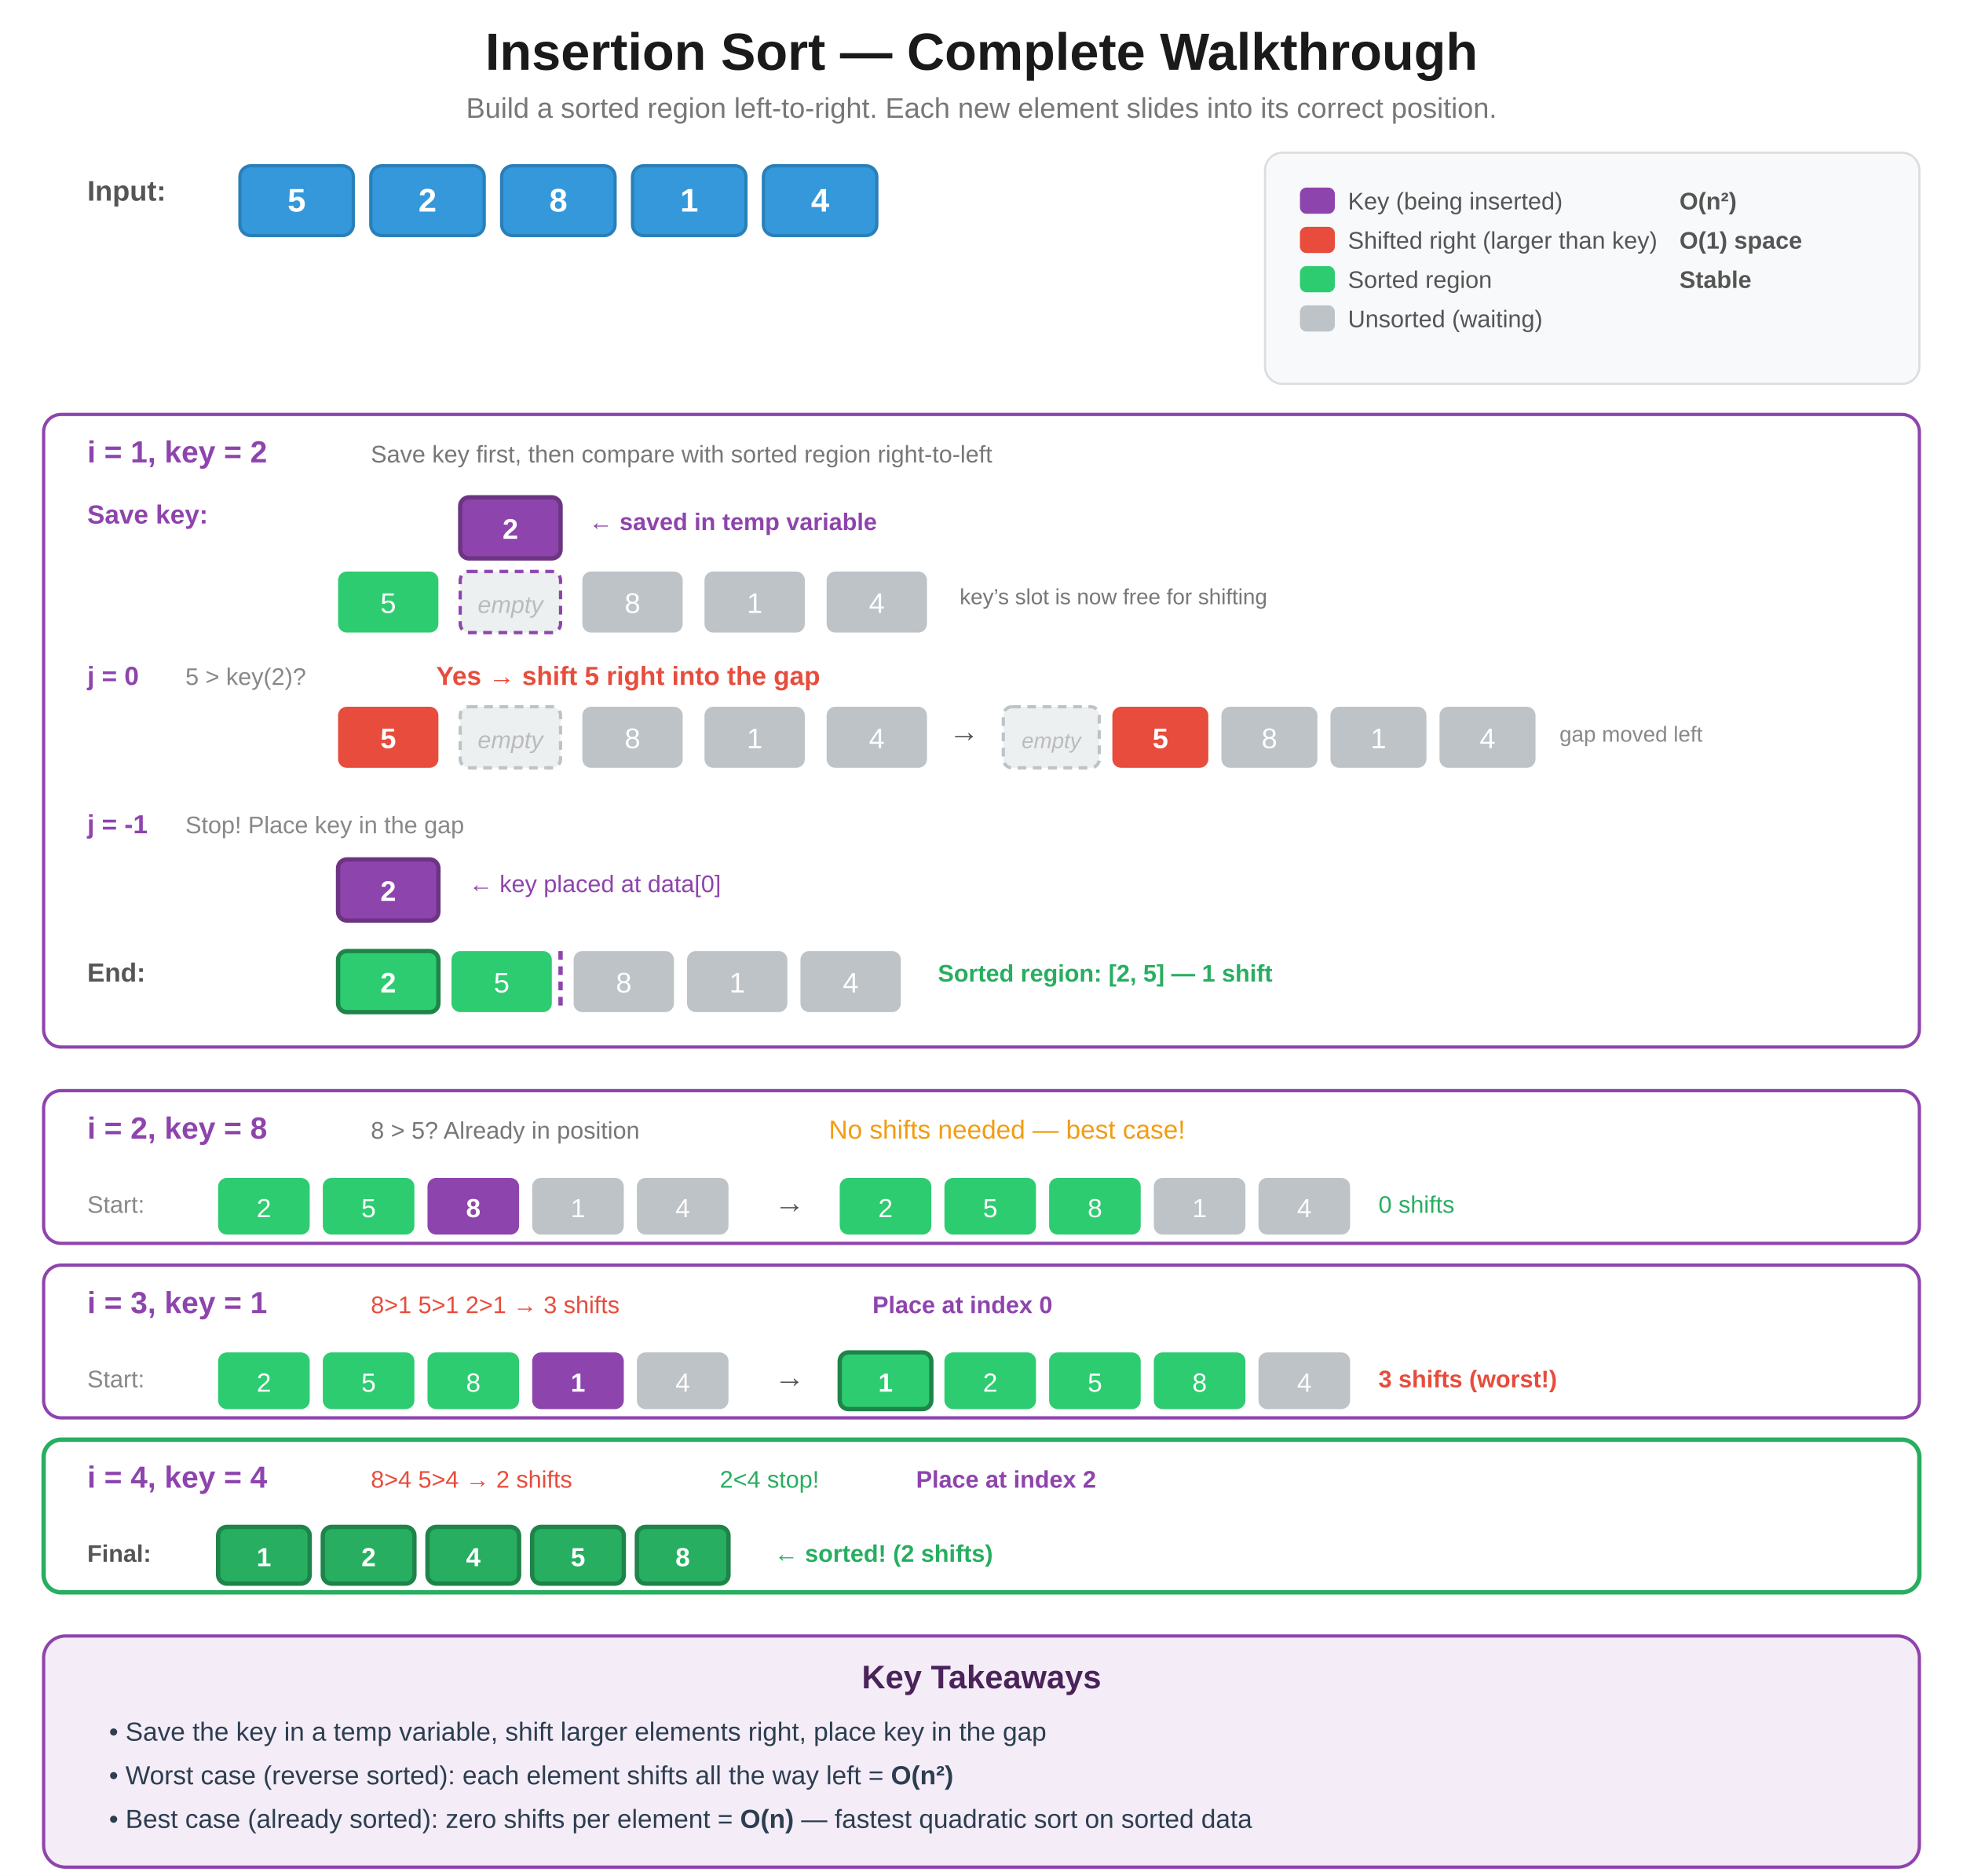
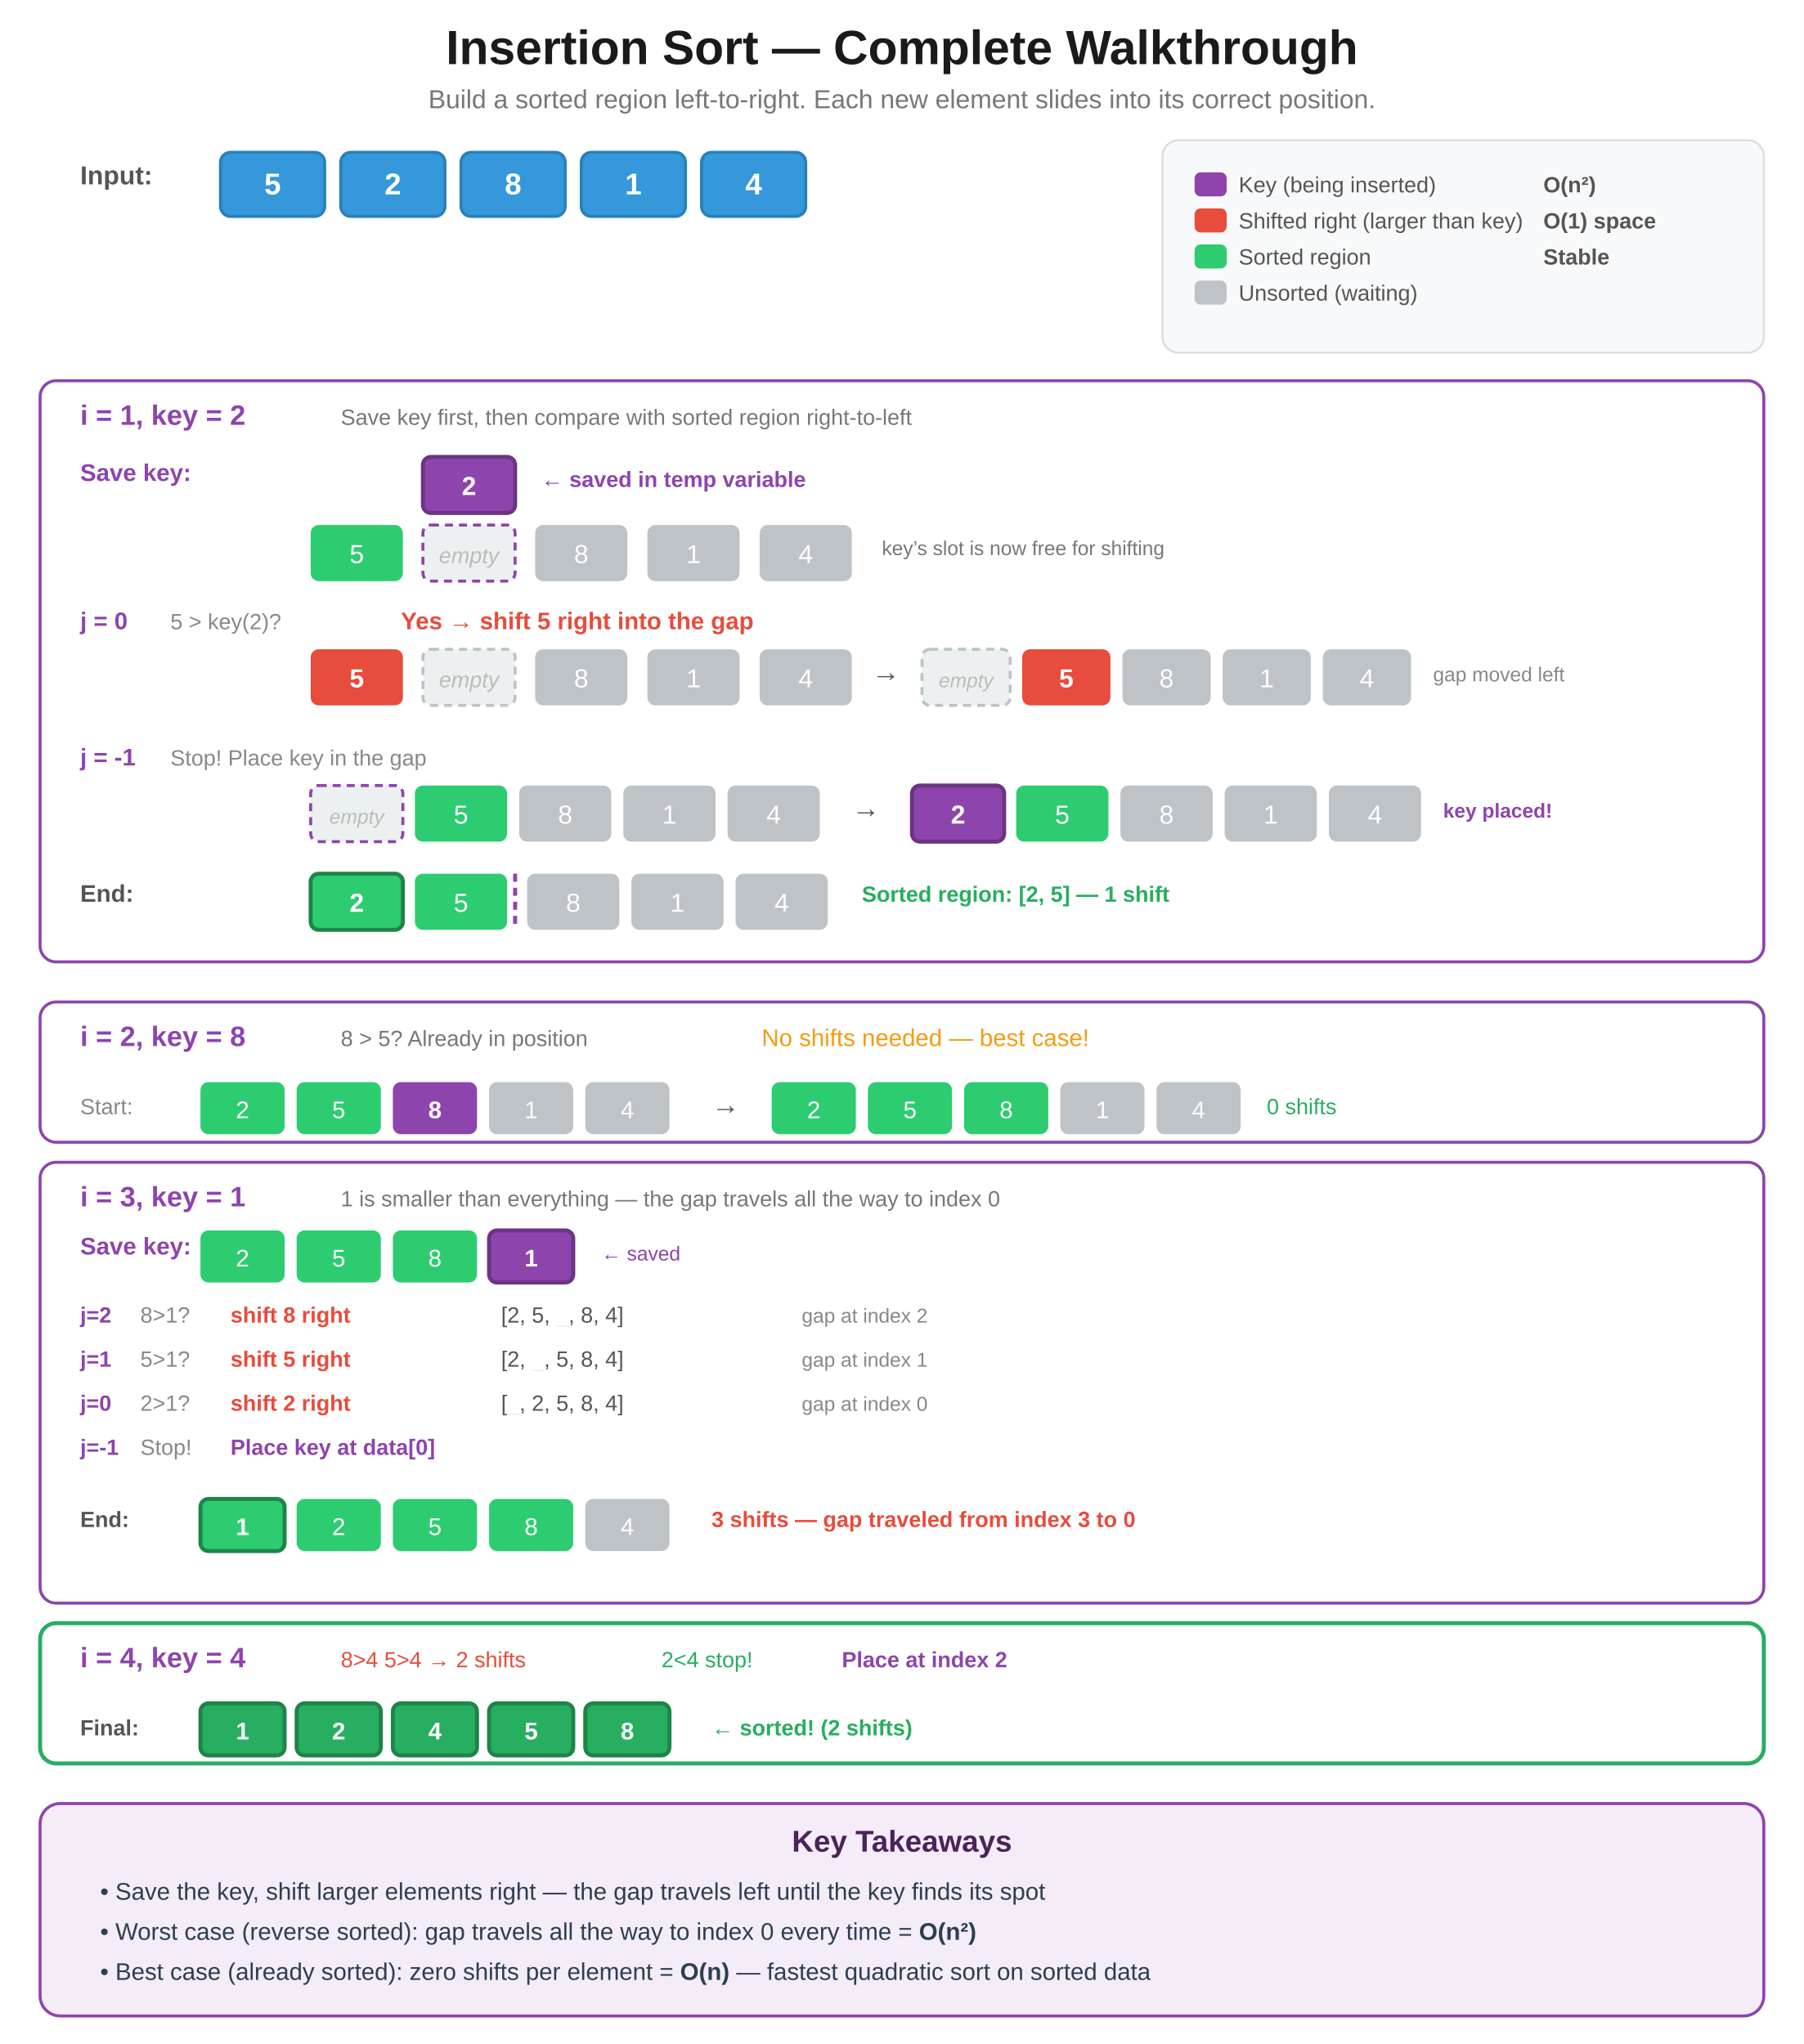
- <svg xmlns="http://www.w3.org/2000/svg" viewBox="0 0 900 860" font-family="'Segoe UI', Arial, sans-serif">
+ <svg xmlns="http://www.w3.org/2000/svg" viewBox="0 0 900 1020" font-family="'Segoe UI', Arial, sans-serif">
  <rect width="100%" height="100%" fill="white" />
  <text x="450" y="32" text-anchor="middle" fill="#1a1a1a" font-size="24" font-weight="bold">Insertion Sort — Complete Walkthrough</text>
  <text x="450" y="54" text-anchor="middle" fill="#777" font-size="13">Build a sorted region left-to-right. Each new element slides into its correct position.</text>
  <rect x="580" y="70" width="300" height="106" rx="8" fill="#f8f9fa" stroke="#ddd" stroke-width="1" />
  <rect x="596" y="86" width="16" height="12" rx="3" fill="#8e44ad" />
  <text x="618" y="96" fill="#555" font-size="11">Key (being inserted)</text>
  <rect x="596" y="104" width="16" height="12" rx="3" fill="#e74c3c" />
  <text x="618" y="114" fill="#555" font-size="11">Shifted right (larger than key)</text>
  <rect x="596" y="122" width="16" height="12" rx="3" fill="#2ecc71" />
  <text x="618" y="132" fill="#555" font-size="11">Sorted region</text>
  <rect x="596" y="140" width="16" height="12" rx="3" fill="#bdc3c7" />
  <text x="618" y="150" fill="#555" font-size="11">Unsorted (waiting)</text>
  <text x="770" y="96" fill="#555" font-size="11" font-weight="bold">O(n²)</text>
  <text x="770" y="114" fill="#555" font-size="11" font-weight="bold">O(1) space</text>
  <text x="770" y="132" fill="#555" font-size="11" font-weight="bold">Stable</text>
  <text x="40" y="92" fill="#555" font-size="13" font-weight="bold">Input:</text>
  <rect x="110" y="76" width="52" height="32" rx="5" fill="#3498db" stroke="#2980b9" stroke-width="1.5" />
  <text x="136" y="97" text-anchor="middle" fill="#fff" font-size="15" font-weight="bold">5</text>
  <rect x="170" y="76" width="52" height="32" rx="5" fill="#3498db" stroke="#2980b9" stroke-width="1.5" />
  <text x="196" y="97" text-anchor="middle" fill="#fff" font-size="15" font-weight="bold">2</text>
  <rect x="230" y="76" width="52" height="32" rx="5" fill="#3498db" stroke="#2980b9" stroke-width="1.5" />
  <text x="256" y="97" text-anchor="middle" fill="#fff" font-size="15" font-weight="bold">8</text>
  <rect x="290" y="76" width="52" height="32" rx="5" fill="#3498db" stroke="#2980b9" stroke-width="1.5" />
  <text x="316" y="97" text-anchor="middle" fill="#fff" font-size="15" font-weight="bold">1</text>
  <rect x="350" y="76" width="52" height="32" rx="5" fill="#3498db" stroke="#2980b9" stroke-width="1.5" />
  <text x="376" y="97" text-anchor="middle" fill="#fff" font-size="15" font-weight="bold">4</text>
  <rect x="20" y="190" width="860" height="290" rx="8" fill="#fff" stroke="#8e44ad" stroke-width="1.5" />
  <text x="40" y="212" fill="#8e44ad" font-size="14" font-weight="bold">i = 1, key = 2</text>
  <text x="170" y="212" fill="#777" font-size="11">Save key first, then compare with sorted region right-to-left</text>
  <text x="40" y="240" fill="#8e44ad" font-size="12" font-weight="bold">Save key:</text>
  <rect x="211" y="228" width="46" height="28" rx="4" fill="#8e44ad" stroke="#6c3483" stroke-width="2" />
  <text x="234" y="247" text-anchor="middle" fill="#fff" font-size="13" font-weight="bold">2</text>
  <text x="270" y="243" fill="#8e44ad" font-size="11" font-weight="bold">← saved in temp variable</text>
  <rect x="155" y="262" width="46" height="28" rx="4" fill="#2ecc71" />
  <text x="178" y="281" text-anchor="middle" fill="#fff" font-size="13">5</text>
  <rect x="211" y="262" width="46" height="28" rx="4" fill="#ecf0f1" stroke="#8e44ad" stroke-width="1.5" stroke-dasharray="4,3" />
  <text x="234" y="281" text-anchor="middle" fill="#bbb" font-size="11" font-style="italic">empty</text>
  <rect x="267" y="262" width="46" height="28" rx="4" fill="#bdc3c7" />
  <text x="290" y="281" text-anchor="middle" fill="#fff" font-size="13">8</text>
  <rect x="323" y="262" width="46" height="28" rx="4" fill="#bdc3c7" />
  <text x="346" y="281" text-anchor="middle" fill="#fff" font-size="13">1</text>
  <rect x="379" y="262" width="46" height="28" rx="4" fill="#bdc3c7" />
  <text x="402" y="281" text-anchor="middle" fill="#fff" font-size="13">4</text>
  <text x="440" y="277" fill="#777" font-size="10">key’s slot is now free for shifting</text>
  <text x="40" y="314" fill="#8e44ad" font-size="12" font-weight="bold">j = 0</text>
  <text x="85" y="314" fill="#888" font-size="11">5 &gt; key(2)?</text>
  <text x="200" y="314" fill="#e74c3c" font-size="12" font-weight="bold">Yes → shift 5 right into the gap</text>
  <rect x="155" y="324" width="46" height="28" rx="4" fill="#e74c3c" />
  <text x="178" y="343" text-anchor="middle" fill="#fff" font-size="13" font-weight="bold">5</text>
  <rect x="211" y="324" width="46" height="28" rx="4" fill="#ecf0f1" stroke="#bdc3c7" stroke-width="1.5" stroke-dasharray="4,3" />
  <text x="234" y="343" text-anchor="middle" fill="#bbb" font-size="11" font-style="italic">empty</text>
  <rect x="267" y="324" width="46" height="28" rx="4" fill="#bdc3c7" />
  <text x="290" y="343" text-anchor="middle" fill="#fff" font-size="13">8</text>
  <rect x="323" y="324" width="46" height="28" rx="4" fill="#bdc3c7" />
  <text x="346" y="343" text-anchor="middle" fill="#fff" font-size="13">1</text>
  <rect x="379" y="324" width="46" height="28" rx="4" fill="#bdc3c7" />
  <text x="402" y="343" text-anchor="middle" fill="#fff" font-size="13">4</text>
  <text x="435" y="340" fill="#555" font-size="14">→</text>
  <rect x="460" y="324" width="44" height="28" rx="4" fill="#ecf0f1" stroke="#bdc3c7" stroke-width="1.5" stroke-dasharray="4,3" />
  <text x="482" y="343" text-anchor="middle" fill="#bbb" font-size="10" font-style="italic">empty</text>
  <rect x="510" y="324" width="44" height="28" rx="4" fill="#e74c3c" />
  <text x="532" y="343" text-anchor="middle" fill="#fff" font-size="13" font-weight="bold">5</text>
  <rect x="560" y="324" width="44" height="28" rx="4" fill="#bdc3c7" />
  <text x="582" y="343" text-anchor="middle" fill="#fff" font-size="13">8</text>
  <rect x="610" y="324" width="44" height="28" rx="4" fill="#bdc3c7" />
  <text x="632" y="343" text-anchor="middle" fill="#fff" font-size="13">1</text>
  <rect x="660" y="324" width="44" height="28" rx="4" fill="#bdc3c7" />
  <text x="682" y="343" text-anchor="middle" fill="#fff" font-size="13">4</text>
  <text x="715" y="340" fill="#888" font-size="10">gap moved left</text>
  <text x="40" y="382" fill="#8e44ad" font-size="12" font-weight="bold">j = -1</text>
  <text x="85" y="382" fill="#888" font-size="11">Stop! Place key in the gap</text>
-   <rect x="155" y="394" width="46" height="28" rx="4" fill="#8e44ad" stroke="#6c3483" stroke-width="2" />
-   <text x="178" y="413" text-anchor="middle" fill="#fff" font-size="13" font-weight="bold">2</text>
-   <text x="215" y="409" fill="#8e44ad" font-size="11">← key placed at data[0]</text>
+   <rect x="155" y="392" width="46" height="28" rx="4" fill="#ecf0f1" stroke="#8e44ad" stroke-width="1.5" stroke-dasharray="4,3" />
+   <text x="178" y="411" text-anchor="middle" fill="#bbb" font-size="10" font-style="italic">empty</text>
+   <rect x="207" y="392" width="46" height="28" rx="4" fill="#2ecc71" />
+   <text x="230" y="411" text-anchor="middle" fill="#fff" font-size="13">5</text>
+   <rect x="259" y="392" width="46" height="28" rx="4" fill="#bdc3c7" />
+   <text x="282" y="411" text-anchor="middle" fill="#fff" font-size="13">8</text>
+   <rect x="311" y="392" width="46" height="28" rx="4" fill="#bdc3c7" />
+   <text x="334" y="411" text-anchor="middle" fill="#fff" font-size="13">1</text>
+   <rect x="363" y="392" width="46" height="28" rx="4" fill="#bdc3c7" />
+   <text x="386" y="411" text-anchor="middle" fill="#fff" font-size="13">4</text>
+   <text x="425" y="408" fill="#555" font-size="14">→</text>
+   <rect x="455" y="392" width="46" height="28" rx="4" fill="#8e44ad" stroke="#6c3483" stroke-width="2" />
+   <text x="478" y="411" text-anchor="middle" fill="#fff" font-size="13" font-weight="bold">2</text>
+   <rect x="507" y="392" width="46" height="28" rx="4" fill="#2ecc71" />
+   <text x="530" y="411" text-anchor="middle" fill="#fff" font-size="13">5</text>
+   <rect x="559" y="392" width="46" height="28" rx="4" fill="#bdc3c7" />
+   <text x="582" y="411" text-anchor="middle" fill="#fff" font-size="13">8</text>
+   <rect x="611" y="392" width="46" height="28" rx="4" fill="#bdc3c7" />
+   <text x="634" y="411" text-anchor="middle" fill="#fff" font-size="13">1</text>
+   <rect x="663" y="392" width="46" height="28" rx="4" fill="#bdc3c7" />
+   <text x="686" y="411" text-anchor="middle" fill="#fff" font-size="13">4</text>
+   <text x="720" y="408" fill="#8e44ad" font-size="10" font-weight="bold">key placed!</text>
  <text x="40" y="450" fill="#555" font-size="12" font-weight="bold">End:</text>
  <rect x="155" y="436" width="46" height="28" rx="4" fill="#2ecc71" stroke="#1e8449" stroke-width="2" />
  <text x="178" y="455" text-anchor="middle" fill="#fff" font-size="13" font-weight="bold">2</text>
  <rect x="207" y="436" width="46" height="28" rx="4" fill="#2ecc71" />
  <text x="230" y="455" text-anchor="middle" fill="#fff" font-size="13">5</text>
  <line x1="257" y1="436" x2="257" y2="464" stroke="#8e44ad" stroke-width="2" stroke-dasharray="4,3" />
  <rect x="263" y="436" width="46" height="28" rx="4" fill="#bdc3c7" />
  <text x="286" y="455" text-anchor="middle" fill="#fff" font-size="13">8</text>
  <rect x="315" y="436" width="46" height="28" rx="4" fill="#bdc3c7" />
  <text x="338" y="455" text-anchor="middle" fill="#fff" font-size="13">1</text>
  <rect x="367" y="436" width="46" height="28" rx="4" fill="#bdc3c7" />
  <text x="390" y="455" text-anchor="middle" fill="#fff" font-size="13">4</text>
  <text x="430" y="450" fill="#27ae60" font-size="11" font-weight="bold">Sorted region: [2, 5] — 1 shift</text>
  <rect x="20" y="500" width="860" height="70" rx="8" fill="#fff" stroke="#8e44ad" stroke-width="1.5" />
  <text x="40" y="522" fill="#8e44ad" font-size="14" font-weight="bold">i = 2, key = 8</text>
  <text x="170" y="522" fill="#777" font-size="11">8 &gt; 5? Already in position</text>
  <text x="380" y="522" fill="#f39c12" font-size="12">No shifts needed — best case!</text>
  <text x="40" y="556" fill="#888" font-size="11">Start:</text>
  <rect x="100" y="540" width="42" height="26" rx="4" fill="#2ecc71" />
  <text x="121" y="558" text-anchor="middle" fill="#fff" font-size="12">2</text>
  <rect x="148" y="540" width="42" height="26" rx="4" fill="#2ecc71" />
  <text x="169" y="558" text-anchor="middle" fill="#fff" font-size="12">5</text>
  <rect x="196" y="540" width="42" height="26" rx="4" fill="#8e44ad" />
  <text x="217" y="558" text-anchor="middle" fill="#fff" font-size="12" font-weight="bold">8</text>
  <rect x="244" y="540" width="42" height="26" rx="4" fill="#bdc3c7" />
  <text x="265" y="558" text-anchor="middle" fill="#fff" font-size="12">1</text>
  <rect x="292" y="540" width="42" height="26" rx="4" fill="#bdc3c7" />
  <text x="313" y="558" text-anchor="middle" fill="#fff" font-size="12">4</text>
  <text x="355" y="556" fill="#555" font-size="14">→</text>
  <rect x="385" y="540" width="42" height="26" rx="4" fill="#2ecc71" />
  <text x="406" y="558" text-anchor="middle" fill="#fff" font-size="12">2</text>
  <rect x="433" y="540" width="42" height="26" rx="4" fill="#2ecc71" />
  <text x="454" y="558" text-anchor="middle" fill="#fff" font-size="12">5</text>
  <rect x="481" y="540" width="42" height="26" rx="4" fill="#2ecc71" />
  <text x="502" y="558" text-anchor="middle" fill="#fff" font-size="12">8</text>
  <rect x="529" y="540" width="42" height="26" rx="4" fill="#bdc3c7" />
  <text x="550" y="558" text-anchor="middle" fill="#fff" font-size="12">1</text>
  <rect x="577" y="540" width="42" height="26" rx="4" fill="#bdc3c7" />
  <text x="598" y="558" text-anchor="middle" fill="#fff" font-size="12">4</text>
  <text x="632" y="556" fill="#27ae60" font-size="11">0 shifts</text>
-   <rect x="20" y="580" width="860" height="70" rx="8" fill="#fff" stroke="#8e44ad" stroke-width="1.5" />
+   <rect x="20" y="580" width="860" height="220" rx="8" fill="#fff" stroke="#8e44ad" stroke-width="1.5" />
  <text x="40" y="602" fill="#8e44ad" font-size="14" font-weight="bold">i = 3, key = 1</text>
-   <text x="170" y="602" fill="#e74c3c" font-size="11">8&gt;1  5&gt;1  2&gt;1 → 3 shifts</text>
-   <text x="400" y="602" fill="#8e44ad" font-size="11" font-weight="bold">Place at index 0</text>
-   <text x="40" y="636" fill="#888" font-size="11">Start:</text>
-   <rect x="100" y="620" width="42" height="26" rx="4" fill="#2ecc71" />
-   <text x="121" y="638" text-anchor="middle" fill="#fff" font-size="12">2</text>
-   <rect x="148" y="620" width="42" height="26" rx="4" fill="#2ecc71" />
-   <text x="169" y="638" text-anchor="middle" fill="#fff" font-size="12">5</text>
-   <rect x="196" y="620" width="42" height="26" rx="4" fill="#2ecc71" />
-   <text x="217" y="638" text-anchor="middle" fill="#fff" font-size="12">8</text>
-   <rect x="244" y="620" width="42" height="26" rx="4" fill="#8e44ad" />
-   <text x="265" y="638" text-anchor="middle" fill="#fff" font-size="12" font-weight="bold">1</text>
-   <rect x="292" y="620" width="42" height="26" rx="4" fill="#bdc3c7" />
-   <text x="313" y="638" text-anchor="middle" fill="#fff" font-size="12">4</text>
-   <text x="355" y="636" fill="#555" font-size="14">→</text>
-   <rect x="385" y="620" width="42" height="26" rx="4" fill="#2ecc71" stroke="#1e8449" stroke-width="2" />
-   <text x="406" y="638" text-anchor="middle" fill="#fff" font-size="12" font-weight="bold">1</text>
-   <rect x="433" y="620" width="42" height="26" rx="4" fill="#2ecc71" />
-   <text x="454" y="638" text-anchor="middle" fill="#fff" font-size="12">2</text>
-   <rect x="481" y="620" width="42" height="26" rx="4" fill="#2ecc71" />
-   <text x="502" y="638" text-anchor="middle" fill="#fff" font-size="12">5</text>
-   <rect x="529" y="620" width="42" height="26" rx="4" fill="#2ecc71" />
-   <text x="550" y="638" text-anchor="middle" fill="#fff" font-size="12">8</text>
-   <rect x="577" y="620" width="42" height="26" rx="4" fill="#bdc3c7" />
-   <text x="598" y="638" text-anchor="middle" fill="#fff" font-size="12">4</text>
-   <text x="632" y="636" fill="#e74c3c" font-size="11" font-weight="bold">3 shifts (worst!)</text>
-   <rect x="20" y="660" width="860" height="70" rx="8" fill="#fff" stroke="#27ae60" stroke-width="2" />
-   <text x="40" y="682" fill="#8e44ad" font-size="14" font-weight="bold">i = 4, key = 4</text>
-   <text x="170" y="682" fill="#e74c3c" font-size="11">8&gt;4  5&gt;4 → 2 shifts</text>
-   <text x="330" y="682" fill="#27ae60" font-size="11">2&lt;4 stop!</text>
-   <text x="420" y="682" fill="#8e44ad" font-size="11" font-weight="bold">Place at index 2</text>
-   <text x="40" y="716" fill="#555" font-size="11" font-weight="bold">Final:</text>
-   <rect x="100" y="700" width="42" height="26" rx="4" fill="#27ae60" stroke="#1e8449" stroke-width="2" />
-   <text x="121" y="718" text-anchor="middle" fill="#fff" font-size="12" font-weight="bold">1</text>
-   <rect x="148" y="700" width="42" height="26" rx="4" fill="#27ae60" stroke="#1e8449" stroke-width="2" />
-   <text x="169" y="718" text-anchor="middle" fill="#fff" font-size="12" font-weight="bold">2</text>
-   <rect x="196" y="700" width="42" height="26" rx="4" fill="#27ae60" stroke="#1e8449" stroke-width="2" />
-   <text x="217" y="718" text-anchor="middle" fill="#fff" font-size="12" font-weight="bold">4</text>
-   <rect x="244" y="700" width="42" height="26" rx="4" fill="#27ae60" stroke="#1e8449" stroke-width="2" />
-   <text x="265" y="718" text-anchor="middle" fill="#fff" font-size="12" font-weight="bold">5</text>
-   <rect x="292" y="700" width="42" height="26" rx="4" fill="#27ae60" stroke="#1e8449" stroke-width="2" />
-   <text x="313" y="718" text-anchor="middle" fill="#fff" font-size="12" font-weight="bold">8</text>
-   <text x="355" y="716" fill="#27ae60" font-size="11" font-weight="bold">← sorted! (2 shifts)</text>
-   <rect x="20" y="750" width="860" height="106" rx="10" fill="#f4ecf7" stroke="#8e44ad" stroke-width="1.5" />
-   <text x="450" y="774" text-anchor="middle" fill="#4a235a" font-size="15" font-weight="bold">Key Takeaways</text>
-   <text x="50" y="798" fill="#2c3e50" font-size="12">• Save the key in a temp variable, shift larger elements right, place key in the gap</text>
-   <text x="50" y="818" fill="#2c3e50" font-size="12">• Worst case (reverse sorted): each element shifts all the way left = <tspan font-weight="bold">O(n²)</tspan>
+   <text x="170" y="602" fill="#777" font-size="11">1 is smaller than everything — the gap travels all the way to index 0</text>
+   <text x="40" y="626" fill="#8e44ad" font-size="12" font-weight="bold">Save key:</text>
+   <rect x="244" y="614" width="42" height="26" rx="4" fill="#8e44ad" stroke="#6c3483" stroke-width="2" />
+   <text x="265" y="632" text-anchor="middle" fill="#fff" font-size="12" font-weight="bold">1</text>
+   <text x="300" y="629" fill="#8e44ad" font-size="10">← saved</text>
+   <rect x="100" y="614" width="42" height="26" rx="4" fill="#2ecc71" />
+   <text x="121" y="632" text-anchor="middle" fill="#fff" font-size="12">2</text>
+   <rect x="148" y="614" width="42" height="26" rx="4" fill="#2ecc71" />
+   <text x="169" y="632" text-anchor="middle" fill="#fff" font-size="12">5</text>
+   <rect x="196" y="614" width="42" height="26" rx="4" fill="#2ecc71" />
+   <text x="217" y="632" text-anchor="middle" fill="#fff" font-size="12">8</text>
+   <text x="40" y="660" fill="#8e44ad" font-size="11" font-weight="bold">j=2</text>
+   <text x="70" y="660" fill="#888" font-size="11">8&gt;1?</text>
+   <text x="115" y="660" fill="#e74c3c" font-size="11" font-weight="bold">shift 8 right</text>
+   <text x="250" y="660" fill="#555" font-size="11">[2, 5, <tspan fill="#ecf0f1">_</tspan>, 8, 4]</text>
+   <text x="400" y="660" fill="#888" font-size="10">gap at index 2</text>
+   <text x="40" y="682" fill="#8e44ad" font-size="11" font-weight="bold">j=1</text>
+   <text x="70" y="682" fill="#888" font-size="11">5&gt;1?</text>
+   <text x="115" y="682" fill="#e74c3c" font-size="11" font-weight="bold">shift 5 right</text>
+   <text x="250" y="682" fill="#555" font-size="11">[2, <tspan fill="#ecf0f1">_</tspan>, 5, 8, 4]</text>
+   <text x="400" y="682" fill="#888" font-size="10">gap at index 1</text>
+   <text x="40" y="704" fill="#8e44ad" font-size="11" font-weight="bold">j=0</text>
+   <text x="70" y="704" fill="#888" font-size="11">2&gt;1?</text>
+   <text x="115" y="704" fill="#e74c3c" font-size="11" font-weight="bold">shift 2 right</text>
+   <text x="250" y="704" fill="#555" font-size="11">[<tspan fill="#ecf0f1">_</tspan>, 2, 5, 8, 4]</text>
+   <text x="400" y="704" fill="#888" font-size="10">gap at index 0</text>
+   <text x="40" y="726" fill="#8e44ad" font-size="11" font-weight="bold">j=-1</text>
+   <text x="70" y="726" fill="#888" font-size="11">Stop!</text>
+   <text x="115" y="726" fill="#8e44ad" font-size="11" font-weight="bold">Place key at data[0]</text>
+   <text x="40" y="762" fill="#555" font-size="11" font-weight="bold">End:</text>
+   <rect x="100" y="748" width="42" height="26" rx="4" fill="#2ecc71" stroke="#1e8449" stroke-width="2" />
+   <text x="121" y="766" text-anchor="middle" fill="#fff" font-size="12" font-weight="bold">1</text>
+   <rect x="148" y="748" width="42" height="26" rx="4" fill="#2ecc71" />
+   <text x="169" y="766" text-anchor="middle" fill="#fff" font-size="12">2</text>
+   <rect x="196" y="748" width="42" height="26" rx="4" fill="#2ecc71" />
+   <text x="217" y="766" text-anchor="middle" fill="#fff" font-size="12">5</text>
+   <rect x="244" y="748" width="42" height="26" rx="4" fill="#2ecc71" />
+   <text x="265" y="766" text-anchor="middle" fill="#fff" font-size="12">8</text>
+   <rect x="292" y="748" width="42" height="26" rx="4" fill="#bdc3c7" />
+   <text x="313" y="766" text-anchor="middle" fill="#fff" font-size="12">4</text>
+   <text x="355" y="762" fill="#e74c3c" font-size="11" font-weight="bold">3 shifts — gap traveled from index 3 to 0</text>
+   <rect x="20" y="810" width="860" height="70" rx="8" fill="#fff" stroke="#27ae60" stroke-width="2" />
+   <text x="40" y="832" fill="#8e44ad" font-size="14" font-weight="bold">i = 4, key = 4</text>
+   <text x="170" y="832" fill="#e74c3c" font-size="11">8&gt;4  5&gt;4 → 2 shifts</text>
+   <text x="330" y="832" fill="#27ae60" font-size="11">2&lt;4 stop!</text>
+   <text x="420" y="832" fill="#8e44ad" font-size="11" font-weight="bold">Place at index 2</text>
+   <text x="40" y="866" fill="#555" font-size="11" font-weight="bold">Final:</text>
+   <rect x="100" y="850" width="42" height="26" rx="4" fill="#27ae60" stroke="#1e8449" stroke-width="2" />
+   <text x="121" y="868" text-anchor="middle" fill="#fff" font-size="12" font-weight="bold">1</text>
+   <rect x="148" y="850" width="42" height="26" rx="4" fill="#27ae60" stroke="#1e8449" stroke-width="2" />
+   <text x="169" y="868" text-anchor="middle" fill="#fff" font-size="12" font-weight="bold">2</text>
+   <rect x="196" y="850" width="42" height="26" rx="4" fill="#27ae60" stroke="#1e8449" stroke-width="2" />
+   <text x="217" y="868" text-anchor="middle" fill="#fff" font-size="12" font-weight="bold">4</text>
+   <rect x="244" y="850" width="42" height="26" rx="4" fill="#27ae60" stroke="#1e8449" stroke-width="2" />
+   <text x="265" y="868" text-anchor="middle" fill="#fff" font-size="12" font-weight="bold">5</text>
+   <rect x="292" y="850" width="42" height="26" rx="4" fill="#27ae60" stroke="#1e8449" stroke-width="2" />
+   <text x="313" y="868" text-anchor="middle" fill="#fff" font-size="12" font-weight="bold">8</text>
+   <text x="355" y="866" fill="#27ae60" font-size="11" font-weight="bold">← sorted! (2 shifts)</text>
+   <rect x="20" y="900" width="860" height="106" rx="10" fill="#f4ecf7" stroke="#8e44ad" stroke-width="1.5" />
+   <text x="450" y="924" text-anchor="middle" fill="#4a235a" font-size="15" font-weight="bold">Key Takeaways</text>
+   <text x="50" y="948" fill="#2c3e50" font-size="12">• Save the key, shift larger elements right — the gap travels left until the key finds its spot</text>
+   <text x="50" y="968" fill="#2c3e50" font-size="12">• Worst case (reverse sorted): gap travels all the way to index 0 every time = <tspan font-weight="bold">O(n²)</tspan>
  </text>
-   <text x="50" y="838" fill="#2c3e50" font-size="12">• Best case (already sorted): zero shifts per element = <tspan font-weight="bold">O(n)</tspan> — fastest quadratic sort on sorted data</text>
+   <text x="50" y="988" fill="#2c3e50" font-size="12">• Best case (already sorted): zero shifts per element = <tspan font-weight="bold">O(n)</tspan> — fastest quadratic sort on sorted data</text>
</svg>
